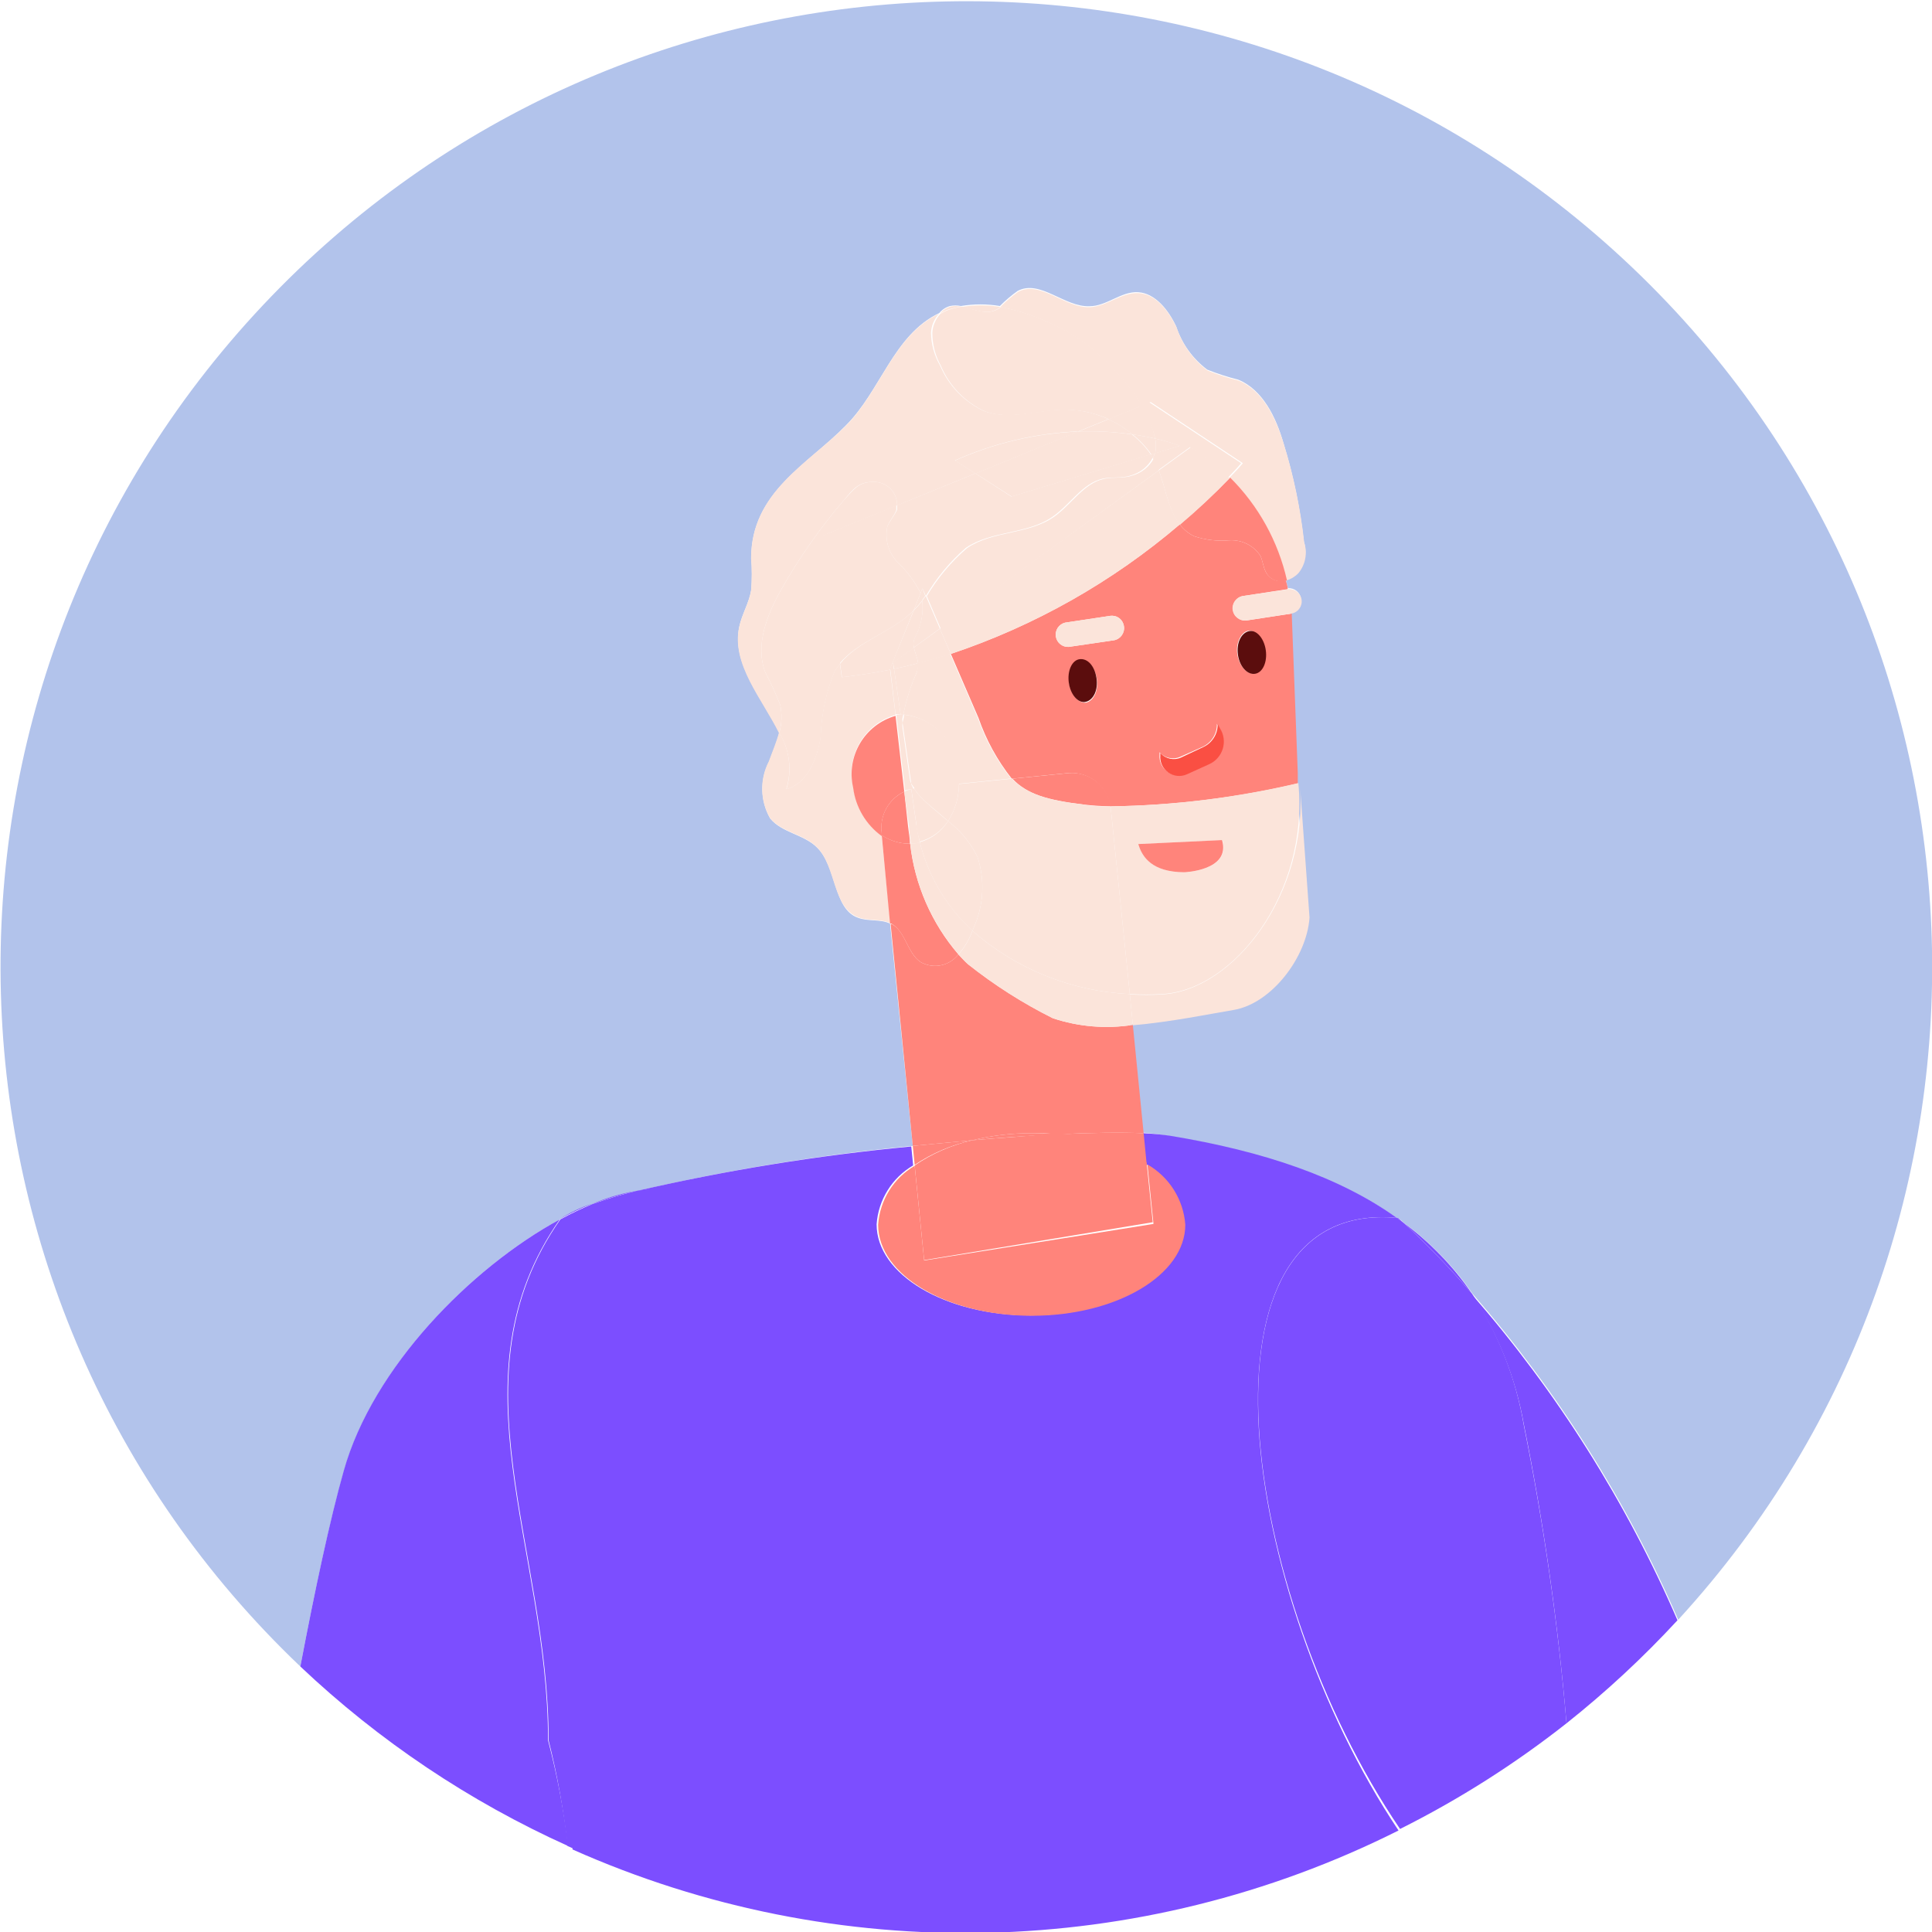
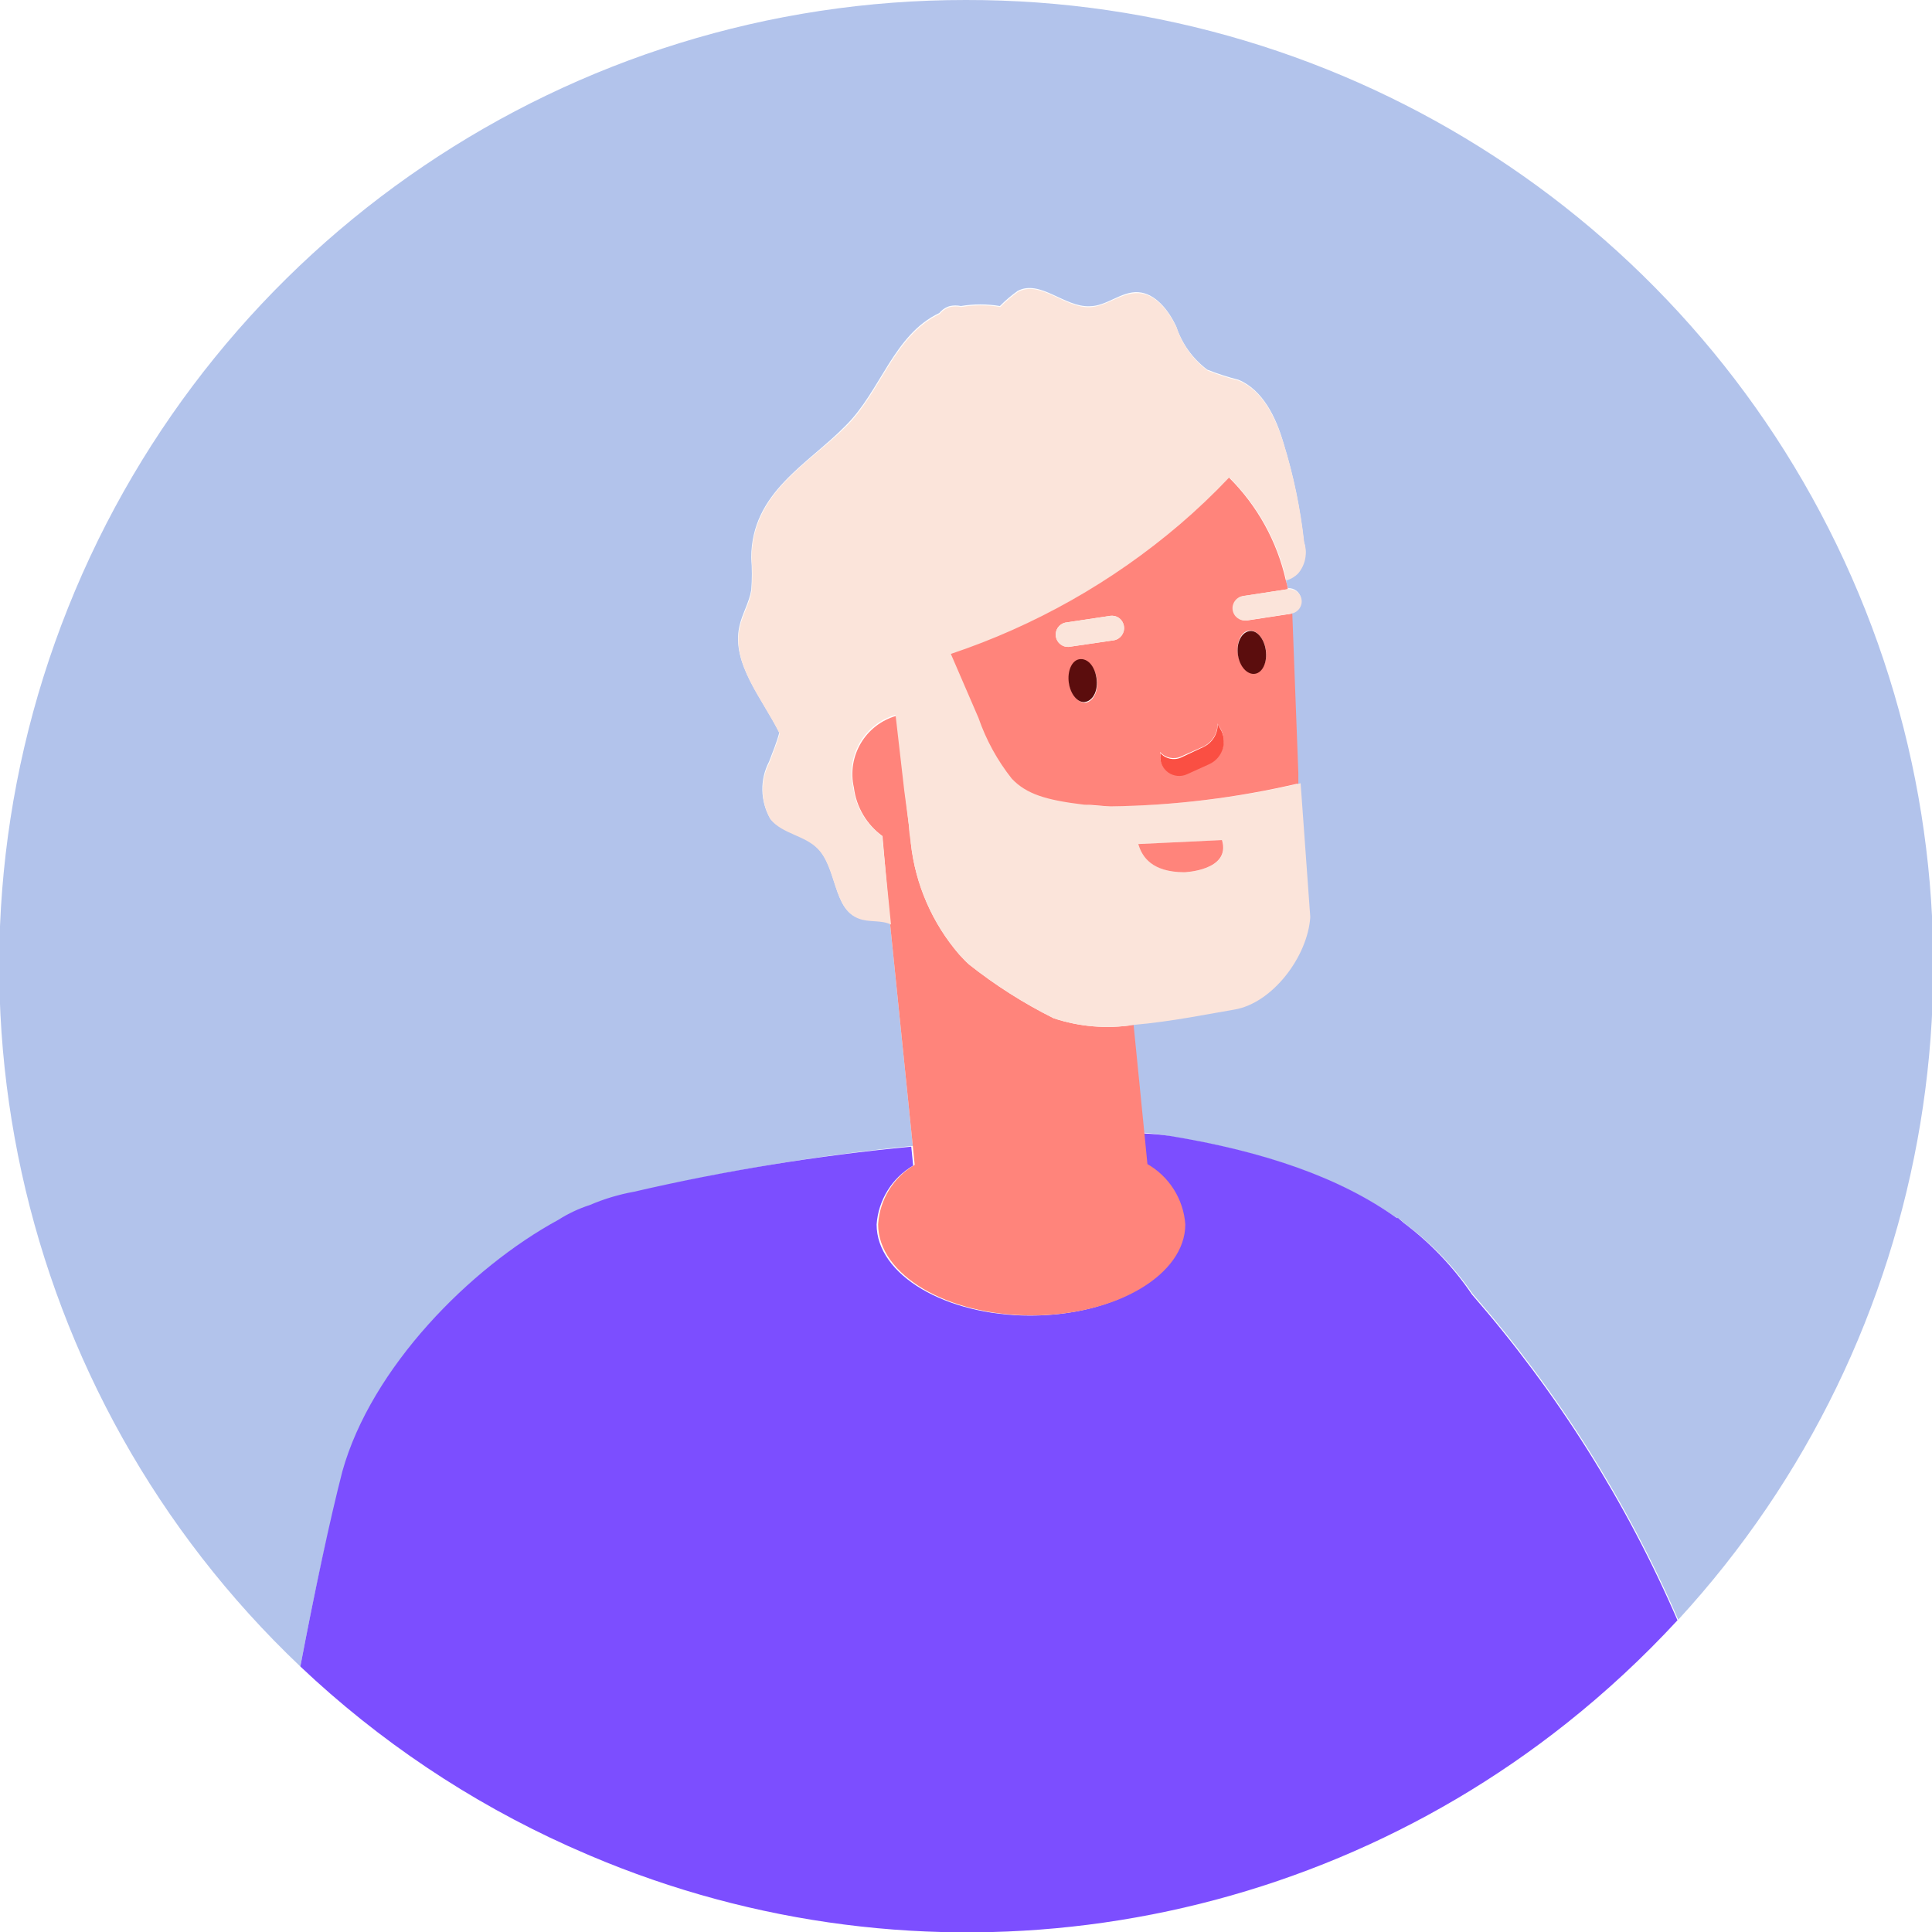
<svg xmlns="http://www.w3.org/2000/svg" viewBox="0 0 102.02 102.02">
  <defs>
    <style>.cls-1{fill:#b2c3eb;}.cls-2{fill:#7c4eff;}.cls-3{fill:#ff847b;}.cls-4{fill:#fbe4da;}.cls-5{fill:#5b0d0d;}.cls-6{fill:#fa4f43;}</style>
  </defs>
  <g id="Layer_2" data-name="Layer 2">
    <g id="_ÎÓÈ_1" data-name="—ÎÓÈ_1">
-       <path class="cls-1" d="M29.56,64.39v0a7.21,7.21,0,0,1,1.66-.78,10.69,10.69,0,0,1,2.33-.7A111.47,111.47,0,0,1,48.2,60.51L47,48.77c-.52-.25-1.15-.1-1.7-.31C44,48,44.2,45.81,43.16,44.77c-.69-.71-1.86-.78-2.49-1.55a3.13,3.13,0,0,1-.06-3c.19-.5.4-1,.54-1.53-.9-1.82-2.53-3.65-2.11-5.6.14-.67.52-1.26.63-1.94a10.59,10.59,0,0,0,0-1.69c0-3.47,3-4.94,5-7,1.84-1.83,2.52-4.79,4.93-5.93a1.13,1.13,0,0,1,.56-.37,1.41,1.41,0,0,1,.58,0,6.2,6.2,0,0,1,2.06,0,7.1,7.1,0,0,1,.94-.8c1.19-.62,2.47.87,3.8.81.9,0,1.67-.8,2.57-.74s1.6.95,2,1.81a4.7,4.7,0,0,0,1.64,2.28,13.07,13.07,0,0,0,1.64.53c1.29.53,2,2,2.38,3.34a28,28,0,0,1,1.08,5.21,1.71,1.71,0,0,1-.31,1.62,1.41,1.41,0,0,1-.63.38c0,.15.07.31.1.46a.65.65,0,0,1,.69.55.65.65,0,0,1-.54.74h0l.32,8.43c0,.18,0,.36,0,.54h0l.51,7.07c-.1,2.09-1.93,4.54-4,4.88-1.21.2-3.31.64-5.33.81l.57,5.72A13.72,13.72,0,0,1,61.8,60c4.93.82,8.92,2.2,12,4.34h.07l.3.26a15.73,15.73,0,0,1,3.6,3.73,66.27,66.27,0,0,1,10.85,17.2A51,51,0,1,0,15.86,88c.76-4,1.56-7.71,2.29-10.29C19.68,72.21,24.87,66.94,29.56,64.39Z" />
-       <path class="cls-2" d="M73.83,64.32h-.07l.37.27Z" />
-       <path class="cls-2" d="M80.47,75.23A139.12,139.12,0,0,1,82.72,91a52,52,0,0,0,5.86-5.44,66.27,66.27,0,0,0-10.85-17.2A18.07,18.07,0,0,1,80.47,75.23Z" />
-       <path class="cls-2" d="M73.76,64.31c-3-2.14-7-3.52-12-4.34a13.72,13.72,0,0,0-1.41-.13l.16,1.63a4,4,0,0,1,2,3.18c0,2.66-3.63,4.81-8.11,4.81s-8.11-2.15-8.11-4.81a3.92,3.92,0,0,1,1.93-3.11l-.1-1a111.47,111.47,0,0,0-14.64,2.38c2.89-.5,4.87.78,4.41,4.8-.69,5.91-6.42,21.08-7.55,28.69,0,.25-.08.7-.11,1.25a51,51,0,0,0,43.62-1C65.48,84.14,62.57,63.28,73.76,64.31Z" />
-       <path class="cls-2" d="M29.57,64.37v0a16.76,16.76,0,0,1,1.67-.8A7.21,7.21,0,0,0,29.57,64.37Z" />
-       <path class="cls-2" d="M77.73,68.31a15.73,15.73,0,0,0-3.6-3.73A48.33,48.33,0,0,1,77.73,68.31Z" />
-       <path class="cls-2" d="M77.73,68.31a48.33,48.33,0,0,0-3.6-3.73l-.37-.27c-11.19-1-8.28,19.83.17,32.27A51.32,51.32,0,0,0,82.72,91a139.12,139.12,0,0,0-2.25-15.72A18.07,18.07,0,0,0,77.73,68.31Z" />
-       <path class="cls-2" d="M31.23,63.59a23,23,0,0,1,2.33-.7A10.69,10.69,0,0,0,31.23,63.59Z" />
-       <path class="cls-2" d="M28.94,91.9c0-10.14-5.21-19.19.62-27.51-4.69,2.55-9.88,7.82-11.41,13.28C17.42,80.25,16.62,84,15.86,88A51.18,51.18,0,0,0,30,97.48,41.47,41.47,0,0,0,28.94,91.9Z" />
-       <path class="cls-2" d="M38,67.69c.46-4-1.52-5.3-4.41-4.8a23,23,0,0,0-2.33.7,16.76,16.76,0,0,0-1.67.8c-5.83,8.32-.61,17.37-.62,27.51a41.47,41.47,0,0,1,1,5.58l.34.15c0-.55.07-1,.11-1.25C31.55,88.77,37.28,73.6,38,67.69Z" />
-       <path class="cls-3" d="M48.8,66.56l-.5-5a3.92,3.92,0,0,0-1.93,3.11c0,2.66,3.63,4.81,8.11,4.81s8.11-2.15,8.11-4.81a4,4,0,0,0-2-3.18l.32,3.14Z" />
-       <path class="cls-4" d="M45.05,41.54a3.2,3.2,0,0,1,2.24-3.79L47,35.36c-.83.17-1.68.3-2.55.4l-.1-.71c-.1.13-.19.25-.28.39a10,10,0,0,0-.74,3.47c-.18,1.19-.73,2.48-1.81,2.76a3.65,3.65,0,0,0-.38-3c-.14.52-.35,1-.54,1.53a3.13,3.13,0,0,0,.06,3c.63.77,1.8.84,2.49,1.55,1,1,.81,3.18,2.17,3.69.55.21,1.18.06,1.7.31l-.47-4.67A3.73,3.73,0,0,1,45.05,41.54Z" />
-       <path class="cls-4" d="M50.77,16.19a1.41,1.41,0,0,0-.58,0,1.13,1.13,0,0,0-.56.37,2.49,2.49,0,0,1,.4-.2A4.7,4.7,0,0,1,50.77,16.19Z" />
-       <path class="cls-4" d="M60.29,21.42l.47-.19,4.87,3.23s-.24.29-.7.76a11.11,11.11,0,0,1,3,5.43,1.41,1.41,0,0,0,.63-.38,1.71,1.71,0,0,0,.31-1.62,28,28,0,0,0-1.08-5.21c-.42-1.36-1.09-2.81-2.38-3.34a13.07,13.07,0,0,1-1.64-.53,4.7,4.7,0,0,1-1.64-2.28c-.42-.86-1.08-1.76-2-1.81s-1.67.7-2.57.74c-1.33.06-2.61-1.43-3.8-.81a7.1,7.1,0,0,0-.94.8,11.73,11.73,0,0,1,4.52,1.95A13,13,0,0,1,60.29,21.42Z" />
-       <path class="cls-3" d="M47.75,41.8l-.46-4a3.2,3.2,0,0,0-2.24,3.79,3.73,3.73,0,0,0,1.51,2.56v-.16A2.11,2.11,0,0,1,47.75,41.8Z" />
-       <path class="cls-3" d="M66.84,30.2c-.14-.27-.16-.59-.29-.86a1.83,1.83,0,0,0-1.62-.81,4.62,4.62,0,0,1-1.86-.21,2,2,0,0,1-.77-.63,36.41,36.41,0,0,1-12.09,6.84l1.46,3.38a10.91,10.91,0,0,0,1.76,3.21l3-.3a2.08,2.08,0,0,1,2.2,1.76,46,46,0,0,0,9.9-1.21c0-.18,0-.36,0-.54l-.32-8.43-2.36.36a.65.65,0,0,1-.19-1.29L68,31.11h0c0-.15-.06-.31-.1-.46A.9.9,0,0,1,66.84,30.2Zm-9.48,6.9c-.4.06-.8-.4-.9-1s.16-1.19.56-1.25.81.4.9,1S57.77,37,57.36,37.1Zm1.46-3.29-2.39.35a.65.65,0,0,1-.19-1.28l2.39-.36a.64.64,0,0,1,.72.55A.65.65,0,0,1,58.82,33.81Zm5,6.5-1.19.54a1,1,0,0,1-1.4-1v-.13a.94.94,0,0,0,1.1.24l1.19-.53a1.31,1.31,0,0,0,.74-1.21l.12.2A1.31,1.31,0,0,1,63.85,40.31Zm2.09-7c.4-.07.8.4.9,1s-.16,1.19-.57,1.25-.8-.4-.9-1S65.53,33.36,65.94,33.3Z" />
-       <path class="cls-3" d="M62.3,27.69a2,2,0,0,0,.77.63,4.62,4.62,0,0,0,1.86.21,1.83,1.83,0,0,1,1.62.81c.13.27.15.59.29.86a.9.9,0,0,0,1.12.45,11.11,11.11,0,0,0-3-5.43A33.86,33.86,0,0,1,62.3,27.69Z" />
-       <path class="cls-3" d="M54.48,59.84c.44,0,.88,0,1.3.06,1.84-.09,3.42-.11,4.61-.06l-.57-5.72a9,9,0,0,1-4.22-.35,25.54,25.54,0,0,1-4.48-2.85c-.18-.16-.34-.34-.51-.52a1.8,1.8,0,0,1-.19.2,1.55,1.55,0,0,1-1.81.2c-.7-.47-.78-1.59-1.51-2l-.07,0L48.2,60.51l3.15-.3A13,13,0,0,1,54.48,59.84Z" />
-       <path class="cls-3" d="M55.78,59.9a10.47,10.47,0,0,1,4.77,1.57l-.16-1.63C59.2,59.79,57.62,59.81,55.78,59.9Z" />
-       <path class="cls-3" d="M51.35,60.21l-3.15.3.1,1A9,9,0,0,1,51.35,60.21Z" />
-       <path class="cls-3" d="M54.48,59.84a13,13,0,0,0-3.13.37c1.57-.14,3.07-.24,4.43-.31C55.36,59.86,54.92,59.84,54.48,59.84Z" />
-       <path class="cls-3" d="M51.35,60.21a9,9,0,0,0-3.05,1.33l.5,5,12.07-2-.32-3.14a10.47,10.47,0,0,0-4.77-1.57C54.42,60,52.92,60.07,51.35,60.21Z" />
-       <path class="cls-3" d="M48.61,50.8a1.55,1.55,0,0,0,1.81-.2,1.8,1.8,0,0,0,.19-.2,10.81,10.81,0,0,1-2.55-5.85,2.62,2.62,0,0,1-1.5-.45L47,48.77l.07,0C47.83,49.21,47.91,50.33,48.61,50.8Z" />
-       <path class="cls-3" d="M47.75,41.8a2.11,2.11,0,0,0-1.2,2.14v.16a2.62,2.62,0,0,0,1.5.45c0-.31-.07-.62-.1-.92Z" />
-       <path class="cls-3" d="M58.66,42.58a2.08,2.08,0,0,0-2.2-1.76l-3,.3c.77.81,1.8,1.13,3.81,1.37C57.69,42.54,58.17,42.57,58.66,42.58Z" />
+       <path class="cls-1" d="M51,0A51,51,0,0,0,15.86,88c.76-4,1.56-7.71,2.29-10.29,1.53-5.46,6.72-10.73,11.41-13.28v0a7.21,7.21,0,0,1,1.66-.78,10.69,10.69,0,0,1,2.33-.7A111.47,111.47,0,0,1,48.2,60.51L47,48.77c-.52-.25-1.15-.1-1.7-.31C44,48,44.2,45.81,43.16,44.77c-.69-.71-1.86-.78-2.49-1.55a3.13,3.13,0,0,1-.06-3c.19-.5.4-1,.54-1.53-.9-1.82-2.53-3.65-2.11-5.6.14-.67.52-1.26.63-1.94a10.59,10.59,0,0,0,0-1.69c0-3.47,3-4.94,5-7,1.84-1.83,2.52-4.79,4.93-5.93a1.13,1.13,0,0,1,.56-.37,1.41,1.41,0,0,1,.58,0,6.2,6.2,0,0,1,2.06,0,7.1,7.1,0,0,1,.94-.8c1.19-.62,2.47.87,3.8.81.9,0,1.67-.8,2.57-.74s1.6.95,2,1.81a4.7,4.7,0,0,0,1.64,2.28,13.07,13.07,0,0,0,1.64.53c1.29.53,2,2,2.38,3.34a28,28,0,0,1,1.08,5.21,1.71,1.71,0,0,1-.31,1.62,1.41,1.41,0,0,1-.63.38c0,.15.07.31.1.46a.65.65,0,0,1,.69.55.65.65,0,0,1-.54.74h0l.32,8.43c0,.18,0,.36,0,.54h0l.51,7.07c-.1,2.09-1.93,4.54-4,4.88-1.21.2-3.31.64-5.33.81l.57,5.72A13.72,13.72,0,0,1,61.8,60c4.93.82,8.92,2.2,12,4.34h.07l.3.26a15.73,15.73,0,0,1,3.6,3.73,66.27,66.27,0,0,1,10.85,17.2A51,51,0,0,0,51,0Z" />
+       <path class="cls-2" d="M74.13,64.58l-.3-.26h-.07c-3-2.14-7-3.52-12-4.34a13.72,13.72,0,0,0-1.41-.13l.16,1.63a4,4,0,0,1,2,3.18c0,2.66-3.63,4.81-8.11,4.81s-8.11-2.15-8.11-4.81a3.92,3.92,0,0,1,1.93-3.11l-.1-1a111.47,111.47,0,0,0-14.64,2.38,10.69,10.69,0,0,0-2.33.7,7.21,7.21,0,0,0-1.66.78v0c-4.69,2.55-9.88,7.82-11.41,13.28C17.42,80.25,16.62,84,15.86,88A51.18,51.18,0,0,0,30,97.48l.34.15A50.91,50.91,0,0,0,82.72,91a52,52,0,0,0,5.86-5.44,66.27,66.27,0,0,0-10.85-17.2A15.73,15.73,0,0,0,74.13,64.58Z" />
+       <path class="cls-3" d="M46.37,64.65c0,2.66,3.63,4.81,8.11,4.81s8.11-2.15,8.11-4.81a4,4,0,0,0-2-3.18l-.16-1.63-.57-5.72a9,9,0,0,1-4.22-.35,25.54,25.54,0,0,1-4.48-2.85c-.18-.16-.34-.34-.51-.52a10.81,10.81,0,0,1-2.55-5.85c0-.31-.07-.62-.1-.92l-.21-1.83-.46-4a3.2,3.2,0,0,0-2.24,3.79,3.73,3.73,0,0,0,1.51,2.56L47,48.77,48.2,60.51l.1,1A3.92,3.92,0,0,0,46.37,64.65Z" />
+       <path class="cls-4" d="M45.05,41.54a3.2,3.2,0,0,1,2.24-3.79l.46,4L48,43.63c0,.3.06.61.1.92a10.81,10.81,0,0,0,2.55,5.85c.17.18.33.36.51.52a25.54,25.54,0,0,0,4.48,2.85,9,9,0,0,0,4.22.35c2-.17,4.12-.61,5.33-.81,2-.34,3.86-2.79,4-4.88l-.51-7.07h0a46,46,0,0,1-9.9,1.21c-.49,0-1,0-1.42-.09-2-.24-3-.56-3.81-1.37a10.91,10.91,0,0,1-1.76-3.21l-1.46-3.38A36.41,36.41,0,0,0,62.3,27.69a33.86,33.86,0,0,0,2.63-2.47,11.11,11.11,0,0,1,3,5.43,1.41,1.41,0,0,0,.63-.38,1.71,1.71,0,0,0,.31-1.62,28,28,0,0,0-1.08-5.21c-.42-1.36-1.09-2.81-2.38-3.34a13.07,13.07,0,0,1-1.64-.53,4.7,4.7,0,0,1-1.64-2.28c-.42-.86-1.08-1.76-2-1.81s-1.67.7-2.57.74c-1.33.06-2.61-1.43-3.8-.81a7.1,7.1,0,0,0-.94.8,6.2,6.2,0,0,0-2.06,0,1.41,1.41,0,0,0-.58,0,1.13,1.13,0,0,0-.56.37c-2.41,1.14-3.09,4.1-4.93,5.93-2,2-5,3.5-5,7a10.59,10.59,0,0,1,0,1.69c-.11.68-.49,1.27-.63,1.94-.42,1.95,1.21,3.78,2.11,5.6-.14.52-.35,1-.54,1.53a3.13,3.13,0,0,0,.06,3c.63.77,1.8.84,2.49,1.55,1,1,.81,3.18,2.17,3.69.55.21,1.18.06,1.7.31l-.47-4.67A3.73,3.73,0,0,1,45.05,41.54Zm19.5,2.82c.46,1.62-2,1.7-2,1.7-1.69,0-2.22-.8-2.4-1.49Z" />
+       <path class="cls-3" d="M62.3,27.69a36.41,36.41,0,0,1-12.09,6.84l1.46,3.38a10.91,10.91,0,0,0,1.76,3.21c.77.81,1.8,1.13,3.81,1.37.45,0,.93.08,1.42.09a46,46,0,0,0,9.9-1.21c0-.18,0-.36,0-.54l-.32-8.43-2.36.36a.65.65,0,0,1-.19-1.29L68,31.11h0c0-.15-.06-.31-.1-.46a11.11,11.11,0,0,0-3-5.43A33.86,33.86,0,0,1,62.3,27.69ZM57.36,37.1c-.4.06-.8-.4-.9-1s.16-1.19.56-1.25.81.4.9,1S57.77,37,57.36,37.1Zm1.46-3.29-2.39.35a.65.65,0,0,1-.19-1.28l2.39-.36a.64.64,0,0,1,.72.55A.65.65,0,0,1,58.82,33.81Zm7.12-.51c.4-.07.8.4.9,1s-.16,1.19-.57,1.25-.8-.4-.9-1S65.53,33.36,65.94,33.3Zm-2.09,7-1.19.54a1,1,0,0,1-1.4-1v-.13a.94.94,0,0,0,1.1.24l1.19-.53a1.31,1.31,0,0,0,.74-1.21l.12.2A1.31,1.31,0,0,1,63.85,40.31Z" />
      <path class="cls-4" d="M58.63,32.52l-2.39.36a.65.65,0,0,0,.19,1.28l2.39-.35a.65.65,0,0,0,.53-.74A.64.64,0,0,0,58.63,32.52Z" />
-       <path class="cls-4" d="M68.19,32.4h0a.65.65,0,0,0,.54-.74.65.65,0,0,0-.69-.55c0,.18.08.35.1.53Z" />
-       <path class="cls-4" d="M65.64,31.47a.65.65,0,0,0,.19,1.29l2.36-.36,0-.76c0-.18-.07-.35-.1-.53h0Z" />
+       <path class="cls-4" d="M65.64,31.47a.65.65,0,0,0,.19,1.29l2.36-.36h0a.65.65,0,0,0,.54-.74.65.65,0,0,0-.69-.55h0Z" />
      <path class="cls-5" d="M66.27,35.58c.41-.06.66-.62.57-1.25s-.5-1.1-.9-1-.66.62-.57,1.25S65.87,35.64,66.27,35.58Z" />
      <path class="cls-5" d="M57,34.81c-.4.06-.65.62-.56,1.25s.5,1.1.9,1,.66-.62.56-1.26S57.43,34.75,57,34.81Z" />
      <path class="cls-6" d="M64.3,38.23a1.31,1.31,0,0,1-.74,1.21L62.37,40a.94.94,0,0,1-1.1-.24v.13a1,1,0,0,0,1.4,1l1.19-.54a1.31,1.31,0,0,0,.57-1.88Z" />
-       <path class="cls-4" d="M61.19,24.84l0-.15c-.08-.17-.17-.33-.26-.49a1.85,1.85,0,0,1-1.13.91c-.49.17-1,.06-1.52.18-1.06.24-1.71,1.36-2.62,2-1.36.95-3.22.72-4.59,1.65a10.17,10.17,0,0,0-2.13,2.54l.74,1.73Z" />
-       <path class="cls-4" d="M48.25,32.22l-.13.13c-1.14,1.07-2.8,1.5-3.76,2.7l.1.71c.87-.1,1.72-.23,2.55-.4V35.3Z" />
-       <path class="cls-4" d="M62.29,23.54l-1.32.4a1.14,1.14,0,0,1-.09.26c.09.16.18.32.26.49l0,.15,1.7-1.23a11.3,11.3,0,0,1,2,1.61c.46-.47.7-.76.7-.76l-4.87-3.23-.47.19A5.08,5.08,0,0,1,61,23.16,9.62,9.62,0,0,1,62.29,23.54Z" />
-       <path class="cls-4" d="M61.19,24.84,49.63,33.2l.58,1.33A36.41,36.41,0,0,0,62.3,27.69a3.63,3.63,0,0,1-.52-1C61.55,26.1,61.43,25.45,61.19,24.84Z" />
-       <path class="cls-4" d="M62.89,23.61l-1.7,1.23c.24.61.36,1.26.59,1.88a3.63,3.63,0,0,0,.52,1,33.86,33.86,0,0,0,2.63-2.47A11.3,11.3,0,0,0,62.89,23.61Z" />
-       <path class="cls-4" d="M61,23.94l1.32-.4A9.62,9.62,0,0,0,61,23.16,2,2,0,0,1,61,23.94Z" />
-       <path class="cls-4" d="M61.38,52.51a14.13,14.13,0,0,1-1.72,0l.16,1.63c2-.17,4.12-.61,5.33-.81,2-.34,3.86-2.79,4-4.88l-.51-7.07h0C69.12,47.21,65.14,52.3,61.38,52.51Z" />
-       <path class="cls-4" d="M47.56,37.74l-.35-2.42-.2,0,.28,2.39h.05A1.62,1.62,0,0,1,47.56,37.74Z" />
-       <path class="cls-4" d="M48.08,41.37l-.46-3.21A5,5,0,0,0,48.08,41.37Z" />
-       <path class="cls-4" d="M48.12,41.67l0-.3a5,5,0,0,1-.46-3.21l-.06-.42a1.62,1.62,0,0,0-.22,0h-.05l.46,4A1.63,1.63,0,0,1,48.12,41.67Z" />
-       <path class="cls-4" d="M58.66,42.58a1.1,1.1,0,0,1,0,.16l1,9.75a14.13,14.13,0,0,0,1.72,0c3.76-.21,7.74-5.3,7.18-11.14A46,46,0,0,1,58.66,42.58Zm5.89,1.78c.46,1.62-2,1.7-2,1.7-1.69,0-2.22-.8-2.4-1.49Z" />
-       <path class="cls-4" d="M48.41,35.5a10.36,10.36,0,0,0-.71,2.23,3.26,3.26,0,0,1,2.9,3,4.87,4.87,0,0,1,0,.66l2.79-.28a10.91,10.91,0,0,1-1.76-3.21l-1.46-3.38c-.57.18-1.14.34-1.73.49A1,1,0,0,1,48.41,35.5Z" />
-       <path class="cls-4" d="M48.41,35.5a1,1,0,0,0,.07-.48c-.42.11-.84.21-1.27.3l.35,2.42h.14A10.36,10.36,0,0,1,48.41,35.5Z" />
-       <path class="cls-4" d="M48.36,41.62l2.28-.22a4.87,4.87,0,0,0,0-.66,3.26,3.26,0,0,0-2.9-3c0,.15-.06.29-.08.43l.46,3.21c.05.09.13.18.19.27Z" />
-       <path class="cls-4" d="M48.08,41.37l0,.3.15,0C48.21,41.55,48.13,41.46,48.08,41.37Z" />
-       <path class="cls-4" d="M47.56,37.74l.06.42c0-.14.05-.28.08-.43Z" />
-       <path class="cls-4" d="M51.35,49.15a3.83,3.83,0,0,1-.74,1.25c.17.18.33.36.51.52a25.54,25.54,0,0,0,4.48,2.85,9,9,0,0,0,4.22.35l-.16-1.63A13.51,13.51,0,0,1,51.35,49.15Z" />
-       <path class="cls-4" d="M48.57,44.47a2,2,0,0,1-.26.07h-.25a10.81,10.81,0,0,0,2.55,5.85,3.83,3.83,0,0,0,.74-1.25A9.43,9.43,0,0,1,48.57,44.47Z" />
-       <path class="cls-4" d="M48.57,44.47c-.07-.3-.13-.59-.18-.9l-.27-1.9a1.63,1.63,0,0,0-.37.13L48,43.63c0,.3.06.61.1.92h.25A2,2,0,0,0,48.57,44.47Z" />
-       <path class="cls-4" d="M50.06,43.36a5.21,5.21,0,0,1,1.56,1.9,5.18,5.18,0,0,1-.18,3.67l-.09.22a13.51,13.51,0,0,0,8.31,3.34l-1-9.75a1.1,1.1,0,0,0,0-.16c-.49,0-1,0-1.42-.09-2-.24-3-.56-3.81-1.37l-2.79.28A3.65,3.65,0,0,1,50.06,43.36Z" />
-       <path class="cls-4" d="M51.62,45.26a5.21,5.21,0,0,0-1.56-1.9,2.58,2.58,0,0,1-1.49,1.11,9.43,9.43,0,0,0,2.78,4.68l.09-.22A5.18,5.18,0,0,0,51.62,45.26Z" />
-       <path class="cls-4" d="M48.27,41.64a3.64,3.64,0,0,0,.35.45c.44.45,1,.85,1.44,1.27a3.65,3.65,0,0,0,.58-2l-2.28.22Z" />
-       <path class="cls-4" d="M50.06,43.36c-.48-.42-1-.82-1.44-1.27a3.64,3.64,0,0,1-.35-.45l-.15,0,.27,1.9c0,.31.11.6.18.9A2.58,2.58,0,0,0,50.06,43.36Z" />
-       <path class="cls-4" d="M48.89,31.47l-.19.24a3.29,3.29,0,0,1-.37,1.91.78.78,0,0,0-.07.57l1.37-1Z" />
-       <path class="cls-4" d="M47.16,35l1.1-.79a.78.78,0,0,1,.07-.57,3.29,3.29,0,0,0,.37-1.91,5.47,5.47,0,0,1-.45.51L47,35.3v.06l.2,0Z" />
-       <path class="cls-4" d="M48.26,34.19c.05.28.19.54.22.83.59-.15,1.16-.31,1.73-.49l-.58-1.33Z" />
-       <path class="cls-4" d="M48.26,34.19l-1.1.79.05.34c.43-.09.85-.19,1.27-.3C48.45,34.73,48.31,34.47,48.26,34.19Z" />
      <path class="cls-3" d="M62.53,46.06s2.48-.08,2-1.7l-4.42.21C60.31,45.26,60.84,46.05,62.53,46.06Z" />
-       <path class="cls-4" d="M41.2,37.22a17.82,17.82,0,0,0-.79-1.72c-.55-1.45.1-3.06.86-4.4a29.77,29.77,0,0,1,3.31-4.71c.45-.54.76-.95,1.5-.94a1.21,1.21,0,0,1,1.29,1.24L51.51,25l-1.08-.69a17.71,17.71,0,0,1,6.51-1.53l1.59-.65a5.66,5.66,0,0,0-2.56-.5c-1.33.06-2.7.54-4,.08a4.65,4.65,0,0,1-2.33-2.41,3.59,3.59,0,0,1-.48-1.74,1.62,1.62,0,0,1,.43-1c-2.41,1.14-3.09,4.1-4.93,5.93-2,2-5,3.5-5,7a10.59,10.59,0,0,1,0,1.69c-.11.68-.49,1.27-.63,1.94-.42,1.95,1.21,3.78,2.11,5.6A3.09,3.09,0,0,0,41.2,37.22Z" />
-       <path class="cls-4" d="M52.46,16.41a1.2,1.2,0,0,0,.37-.2,6.2,6.2,0,0,0-2.06,0C51.34,16.29,51.92,16.6,52.46,16.41Z" />
-       <path class="cls-4" d="M41.53,41.67c1.08-.28,1.63-1.57,1.81-2.76a10,10,0,0,1,.74-3.47c.09-.14.18-.26.28-.39l-.89-6.77,3.9-1.59a1.21,1.21,0,0,0-1.29-1.24c-.74,0-1,.4-1.5.94a29.77,29.77,0,0,0-3.31,4.71c-.76,1.34-1.41,2.95-.86,4.4a17.82,17.82,0,0,1,.79,1.72,3.09,3.09,0,0,1-.05,1.48A3.65,3.65,0,0,1,41.53,41.67Z" />
-       <path class="cls-4" d="M49.68,19.31A4.65,4.65,0,0,0,52,21.72c1.26.46,2.63,0,4-.08a5.66,5.66,0,0,1,2.56.5l1.76-.72a13,13,0,0,0-2.94-3.26,11.73,11.73,0,0,0-4.52-1.95,1.2,1.2,0,0,1-.37.2c-.54.19-1.12-.12-1.69-.22a4.7,4.7,0,0,0-.74.18,2.49,2.49,0,0,0-.4.2,1.62,1.62,0,0,0-.43,1A3.59,3.59,0,0,0,49.68,19.31Z" />
-       <path class="cls-4" d="M50.43,24.32l1.08.69,5.43-2.22A17.71,17.71,0,0,0,50.43,24.32Z" />
-       <path class="cls-4" d="M46.86,27.79a2.08,2.08,0,0,0,.56,1.92,5.8,5.8,0,0,1,1.19,1.61l.1-.25.18.4A10.17,10.17,0,0,1,51,28.93c1.37-.93,3.23-.7,4.59-1.65.91-.63,1.56-1.75,2.62-2,.5-.12,1,0,1.52-.18a1.85,1.85,0,0,0,1.13-.91c0-.06-.07-.14-.11-.2l-7.35,2.23L51.51,25l-4.14,1.68a2.4,2.4,0,0,1,0,.24C47.22,27.24,47,27.48,46.86,27.79Z" />
-       <path class="cls-4" d="M59.81,22.94a5.3,5.3,0,0,0-1.28-.8l-1.59.65A15.64,15.64,0,0,1,59.81,22.94Z" />
-       <path class="cls-4" d="M48.12,32.35l.13-.13.36-.9a5.8,5.8,0,0,0-1.19-1.61,2.08,2.08,0,0,1-.56-1.92c.12-.31.36-.55.47-.86a2.4,2.4,0,0,0,0-.24l-3.9,1.59.89,6.77C45.32,33.85,47,33.42,48.12,32.35Z" />
-       <path class="cls-4" d="M60.77,24c0,.06.07.14.11.2a1.14,1.14,0,0,0,.09-.26Z" />
-       <path class="cls-4" d="M61,23.16a5.08,5.08,0,0,0-.72-1.74l-1.76.72a5.3,5.3,0,0,1,1.28.8A12,12,0,0,1,61,23.16Z" />
-       <path class="cls-4" d="M60.77,24a4.83,4.83,0,0,0-1-1.06,15.64,15.64,0,0,0-2.87-.15L51.51,25l1.91,1.22Z" />
-       <path class="cls-4" d="M61,23.16a12,12,0,0,0-1.2-.22,4.83,4.83,0,0,1,1,1.06l.2-.06A2,2,0,0,0,61,23.16Z" />
-       <path class="cls-4" d="M48.71,31.07l-.1.25,0,.07a1.65,1.65,0,0,1,.06.32l.19-.24Z" />
-       <path class="cls-4" d="M48.61,31.32l-.36.9a5.47,5.47,0,0,0,.45-.51,1.65,1.65,0,0,0-.06-.32Z" />
    </g>
  </g>
</svg>
